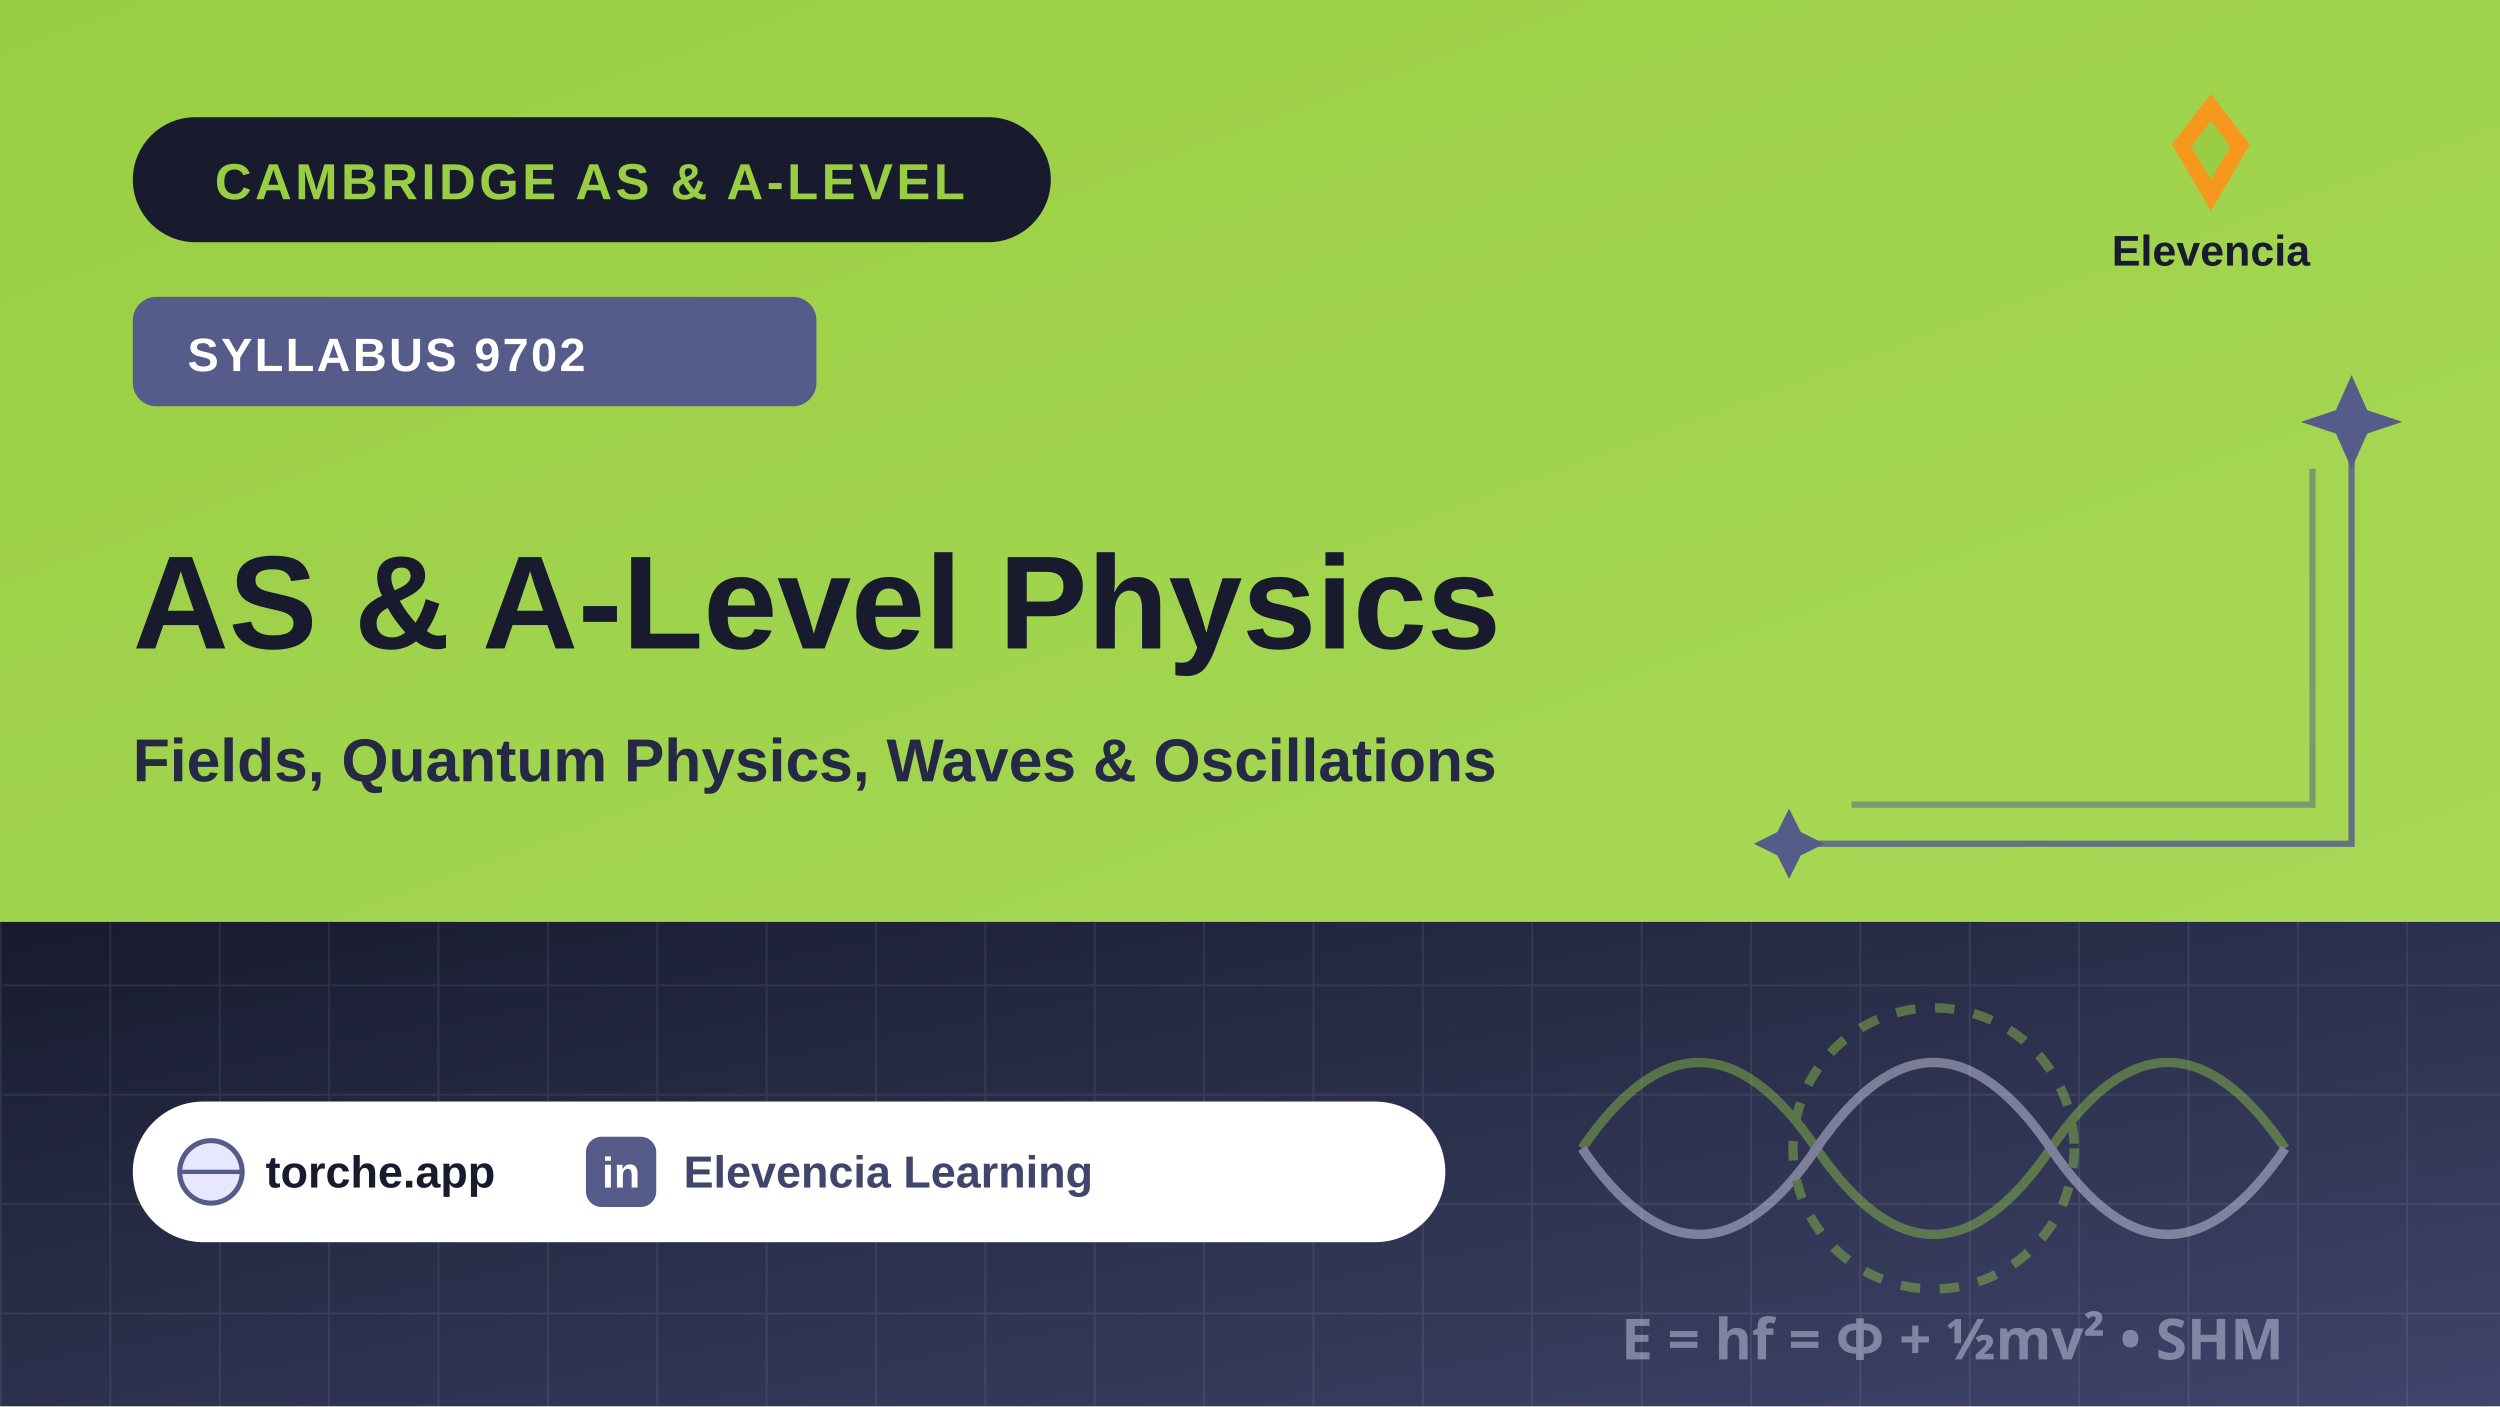
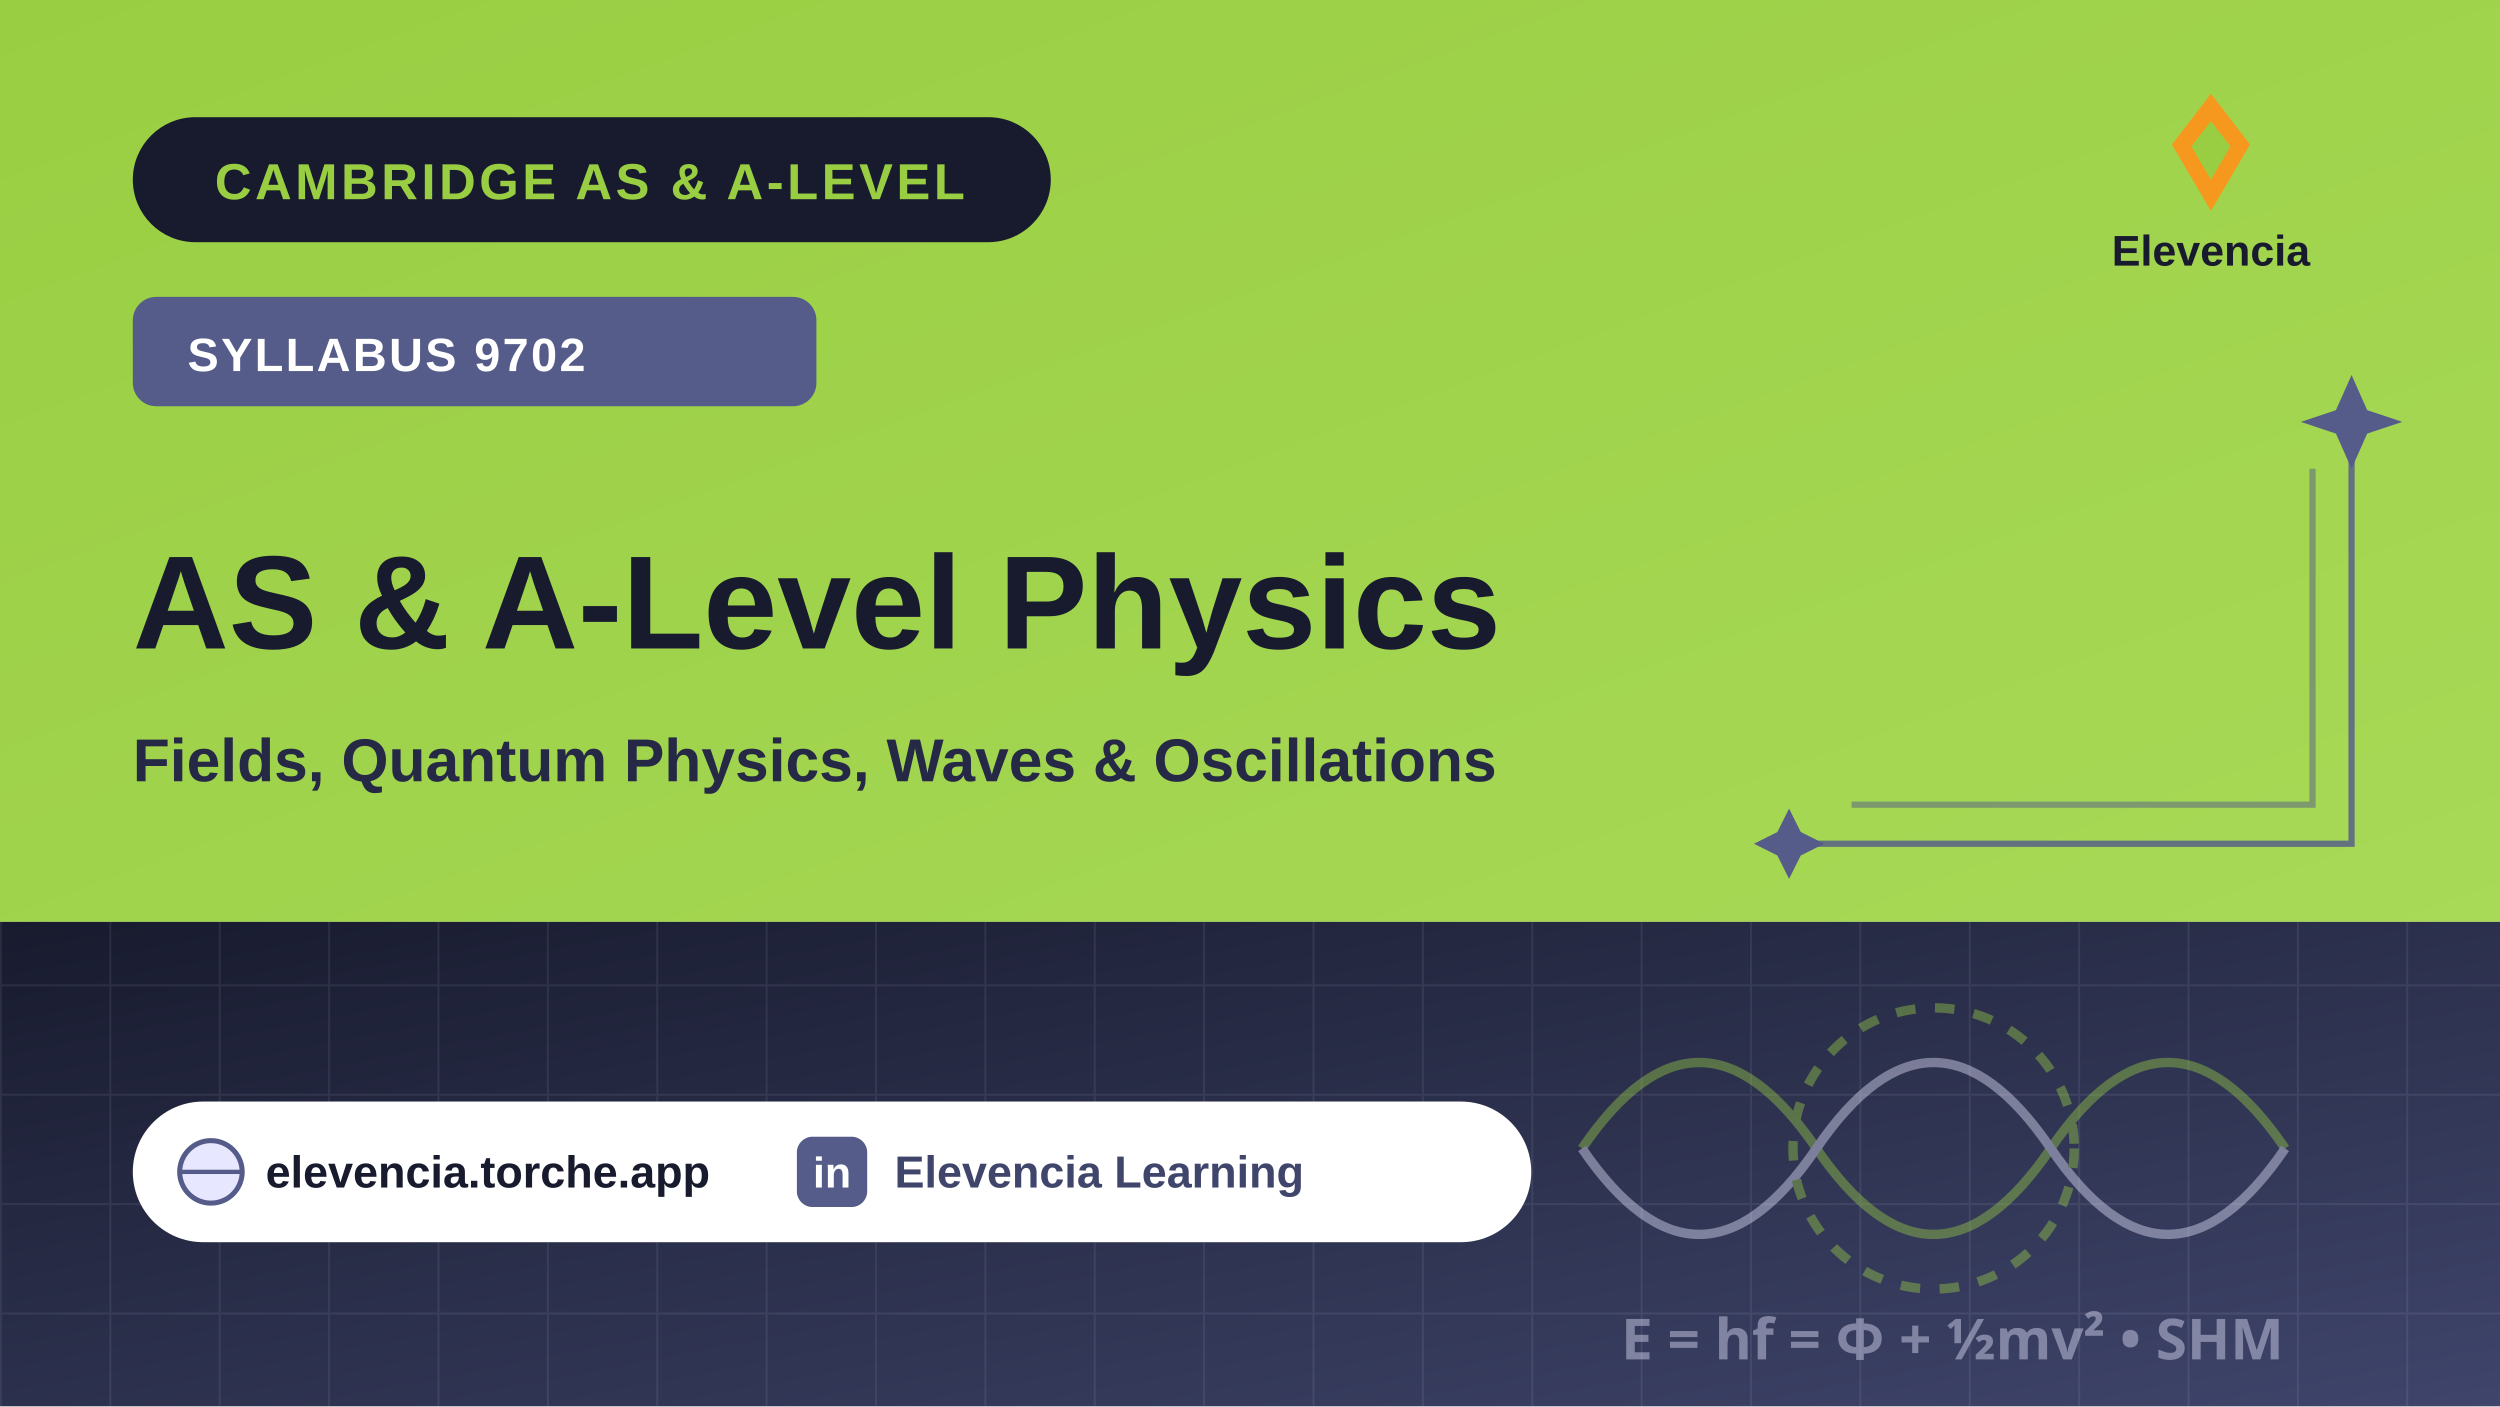
<svg xmlns="http://www.w3.org/2000/svg" viewBox="0 0 640 360" width="640" height="360">
  <defs>
    <linearGradient id="limePanel" x1="0%" y1="0%" x2="100%" y2="100%">
      <stop offset="0%" stop-color="#99ce42" />
      <stop offset="100%" stop-color="#a8d957" />
    </linearGradient>
    <linearGradient id="slateBottom" x1="0%" y1="0%" x2="100%" y2="100%">
      <stop offset="0%" stop-color="#181b2e" />
      <stop offset="100%" stop-color="#3f456b" />
    </linearGradient>
    <pattern id="grid" width="28" height="28" patternUnits="userSpaceOnUse">
      <path d="M 28 0 L 0 0 0 28" fill="none" stroke="#e7e8ff" stroke-opacity="0.08" stroke-width="1" />
    </pattern>
  </defs>
  <rect width="640" height="236" fill="url(#limePanel)" />
  <rect y="236" width="640" height="124" fill="url(#slateBottom)" />
  <rect y="236" width="640" height="124" fill="url(#grid)" />
  <g stroke="#555c8a" stroke-opacity="0.82" stroke-width="1.6" fill="none">
    <polyline points="602,108 602,216 462,216" />
    <polyline points="592,120 592,206 474,206" stroke-opacity="0.5" />
  </g>
  <path d="M602 96 L606 105 L615 108 L606 111 L602 120 L598 111 L589 108 L598 105 Z" fill="#555c8a" />
  <path d="M458 207 L461 213 L467 216 L461 219 L458 225 L455 219 L449 216 L455 213 Z" fill="#555c8a" />
  <g opacity="0.42" stroke="#99ce42" stroke-width="2.4" fill="none">
    <path d="M405 294 Q435 250 465 294 T525 294 T585 294" />
    <path d="M405 294 Q435 338 465 294 T525 294 T585 294" stroke="#e7e8ff" />
    <circle cx="495" cy="294" r="36" stroke-dasharray="5,5" />
  </g>
  <text x="415" y="348" font-family="'Plus Jakarta Sans', sans-serif" font-size="14.5" font-weight="700" fill="#e7e8ff" opacity="0.42">E = hf = Φ + ½mv² • SHM</text>
  <g transform="translate(548, 24)">
    <path d="M18 0 L28 13 L18 30 L8 13 Z" fill="#f6981e" />
    <path d="M18 7 L23 13.5 L18 22 L13 13.5 Z" fill="#99ce42" />
    <text x="18" y="44" text-anchor="middle" font-family="'Plus Jakarta Sans', Arial, sans-serif" font-size="11" font-weight="800" fill="#181b2e">Elevencia</text>
  </g>
  <rect x="34" y="30" width="235" height="32" rx="16" fill="#181b2e" />
  <text x="151" y="51" text-anchor="middle" font-family="'Plus Jakarta Sans', Arial, sans-serif" font-size="13" font-weight="800" letter-spacing="0.9" fill="#99ce42">CAMBRIDGE AS &amp; A-LEVEL</text>
  <rect x="34" y="76" width="175" height="28" rx="6" fill="#555c8a" />
  <text x="48" y="95" font-family="'Plus Jakarta Sans', Arial, sans-serif" font-size="12" font-weight="700" letter-spacing="0.6" fill="#ffffff">SYLLABUS 9702</text>
  <text x="34" y="166" font-family="'Plus Jakarta Sans', Arial, sans-serif" font-size="34" font-weight="800" fill="#181b2e">AS &amp; A-Level Physics</text>
  <text x="34" y="200" font-family="'Plus Jakarta Sans', Arial, sans-serif" font-size="15.5" font-weight="700" fill="#252945">Fields, Quantum Physics, Waves &amp; Oscillations</text>
-   <rect x="34" y="282" width="336" height="36" rx="18" fill="#ffffff" />
+   <rect x="34" y="282" width="358" height="36" rx="18" fill="#ffffff" />
  <circle cx="54" cy="300" r="8" fill="#e7e8ff" stroke="#555c8a" stroke-width="1.3" />
  <line x1="46" y1="300" x2="62" y2="300" stroke="#555c8a" stroke-width="1.1" />
-   <text x="68" y="304" font-family="'Plus Jakarta Sans', Arial, sans-serif" font-size="11.5" font-weight="700" fill="#181b2e">torche.app</text>
-   <rect x="150" y="291" width="18" height="18" rx="4" fill="#555c8a" />
-   <text x="159" y="304" text-anchor="middle" font-family="'Plus Jakarta Sans', Arial, sans-serif" font-size="11" font-weight="800" fill="#ffffff">in</text>
-   <text x="175" y="304" font-family="'Plus Jakarta Sans', Arial, sans-serif" font-size="11.5" font-weight="700" fill="#3f456b">Elevencia Learning</text>
+   <text x="68" y="304" font-family="'Plus Jakarta Sans', Arial, sans-serif" font-size="11.5" font-weight="700" fill="#181b2e">elevencia.torche.app</text>
+   <rect x="204" y="291" width="18" height="18" rx="4" fill="#555c8a" />
+   <text x="213" y="304" text-anchor="middle" font-family="'Plus Jakarta Sans', Arial, sans-serif" font-size="11" font-weight="800" fill="#ffffff">in</text>
+   <text x="229" y="304" font-family="'Plus Jakarta Sans', Arial, sans-serif" font-size="11.5" font-weight="700" fill="#3f456b">Elevencia Learning</text>
</svg>
